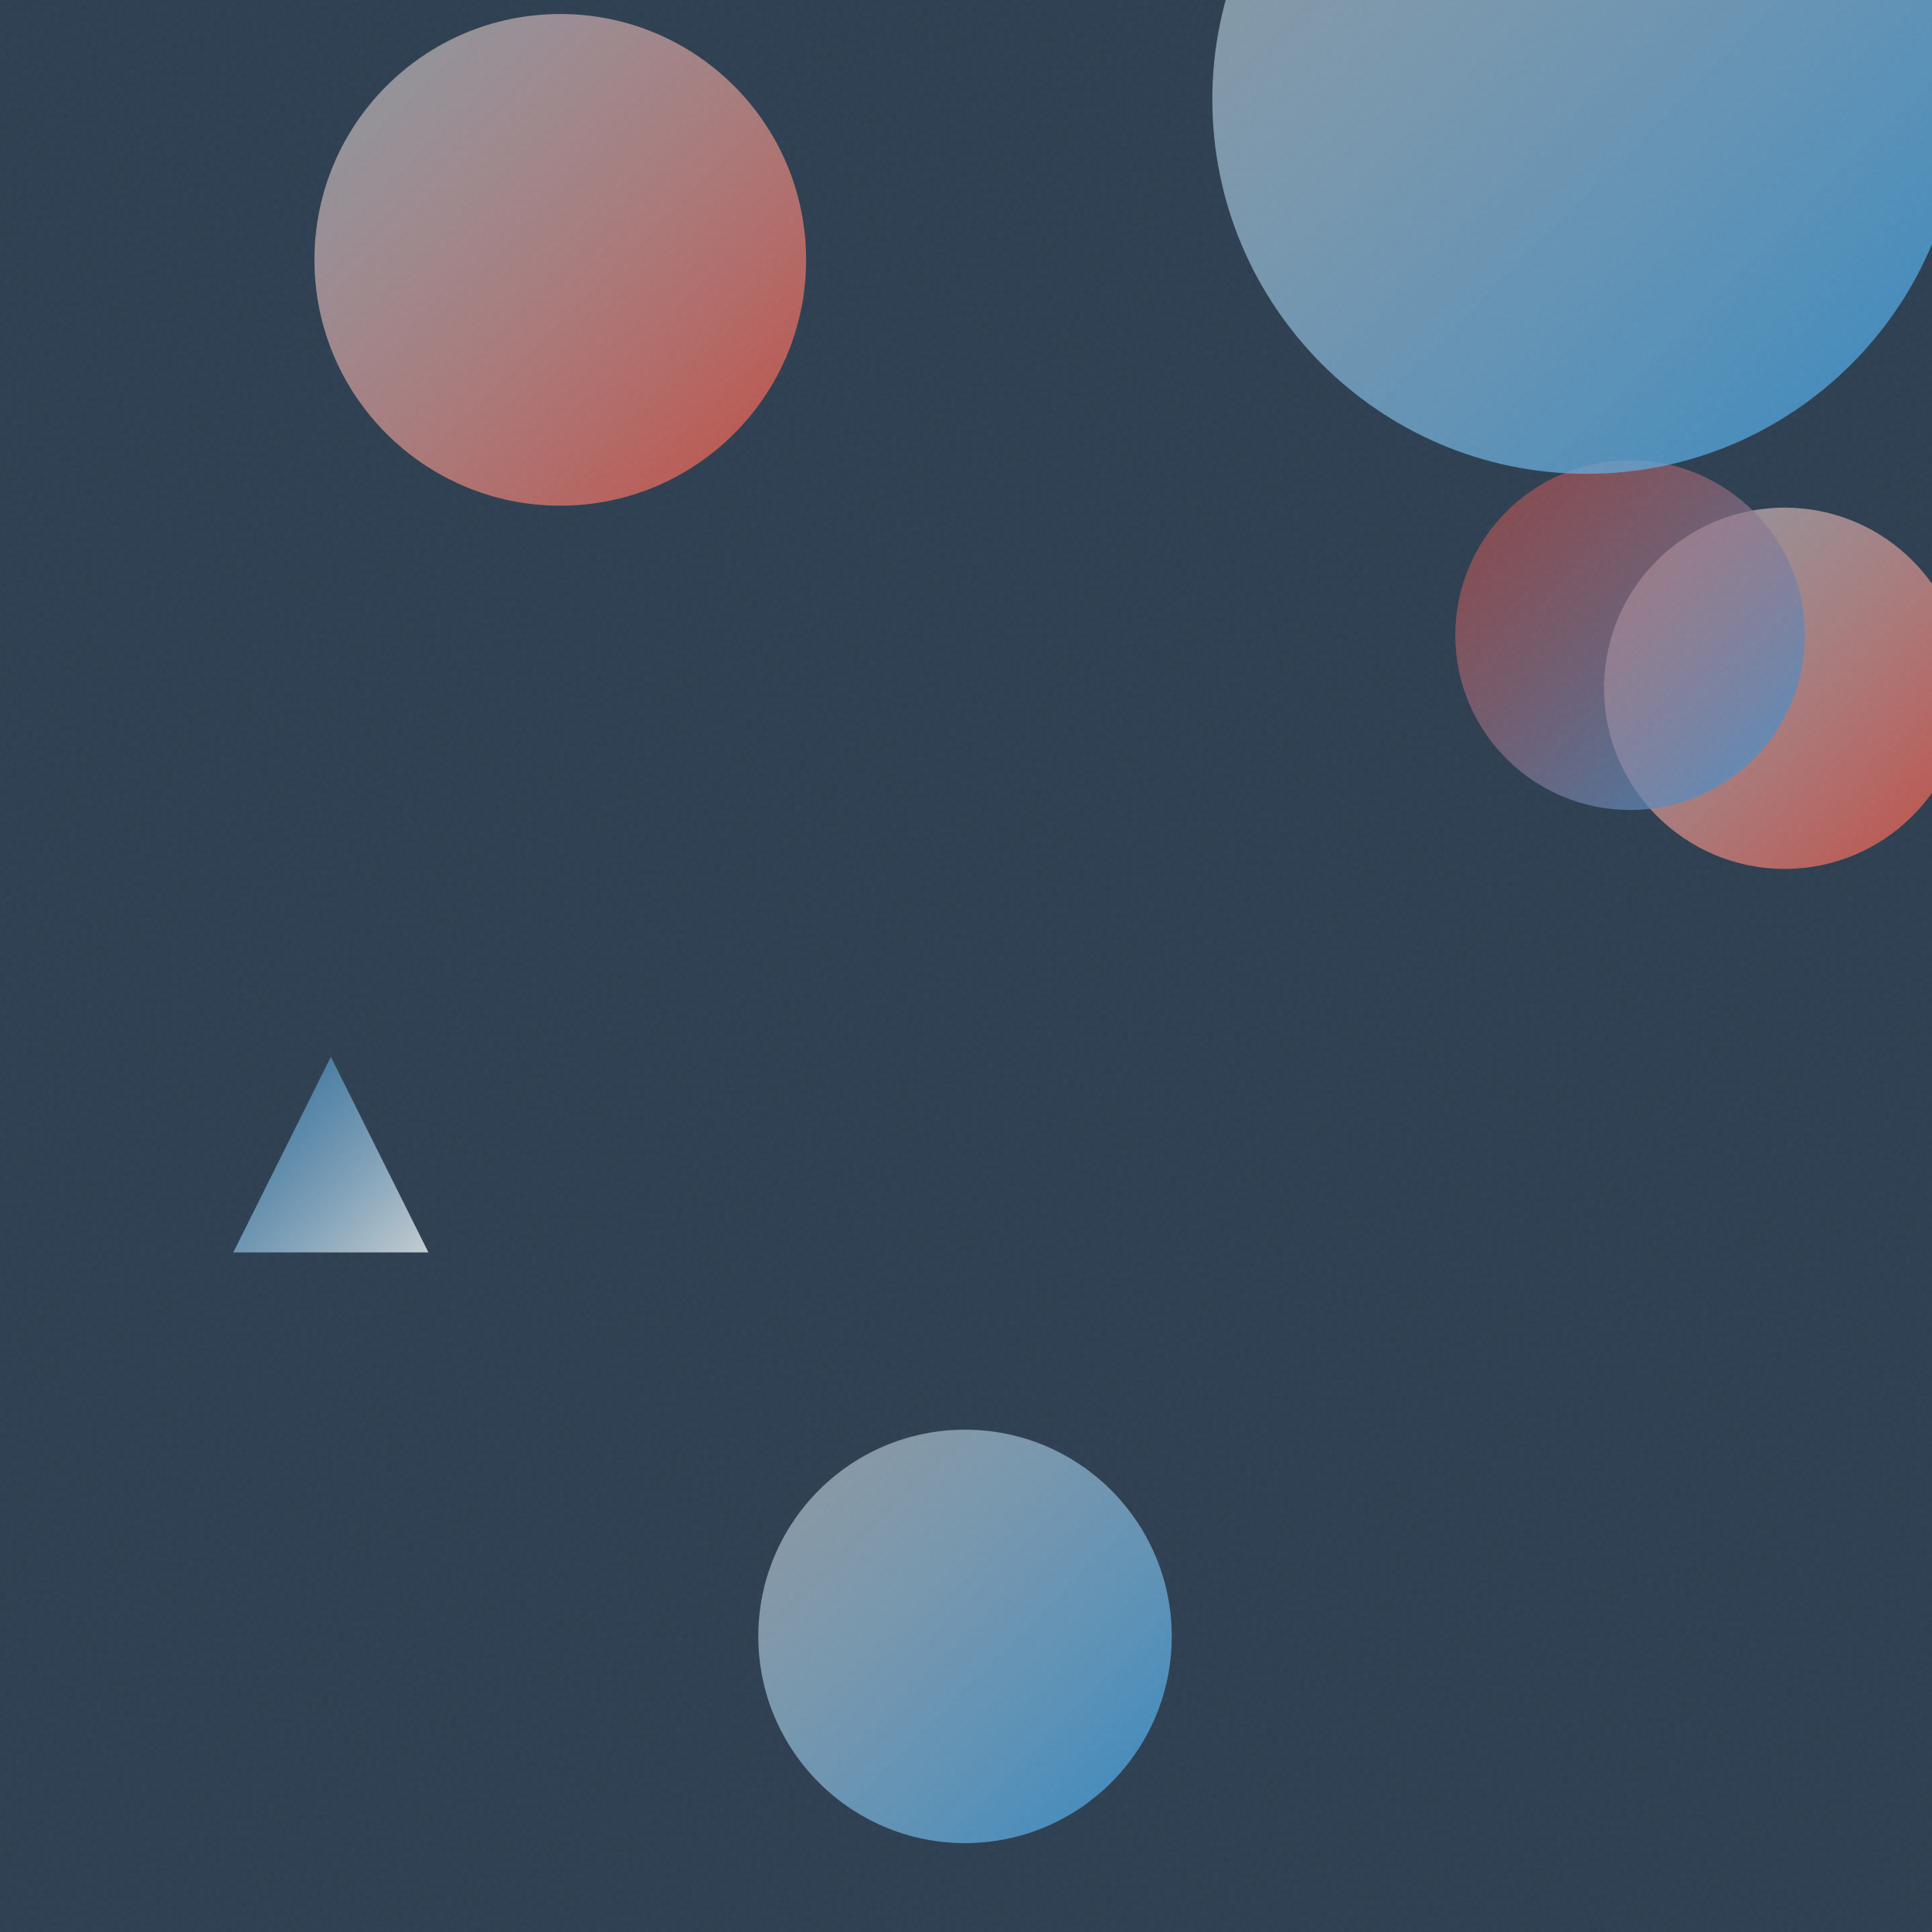
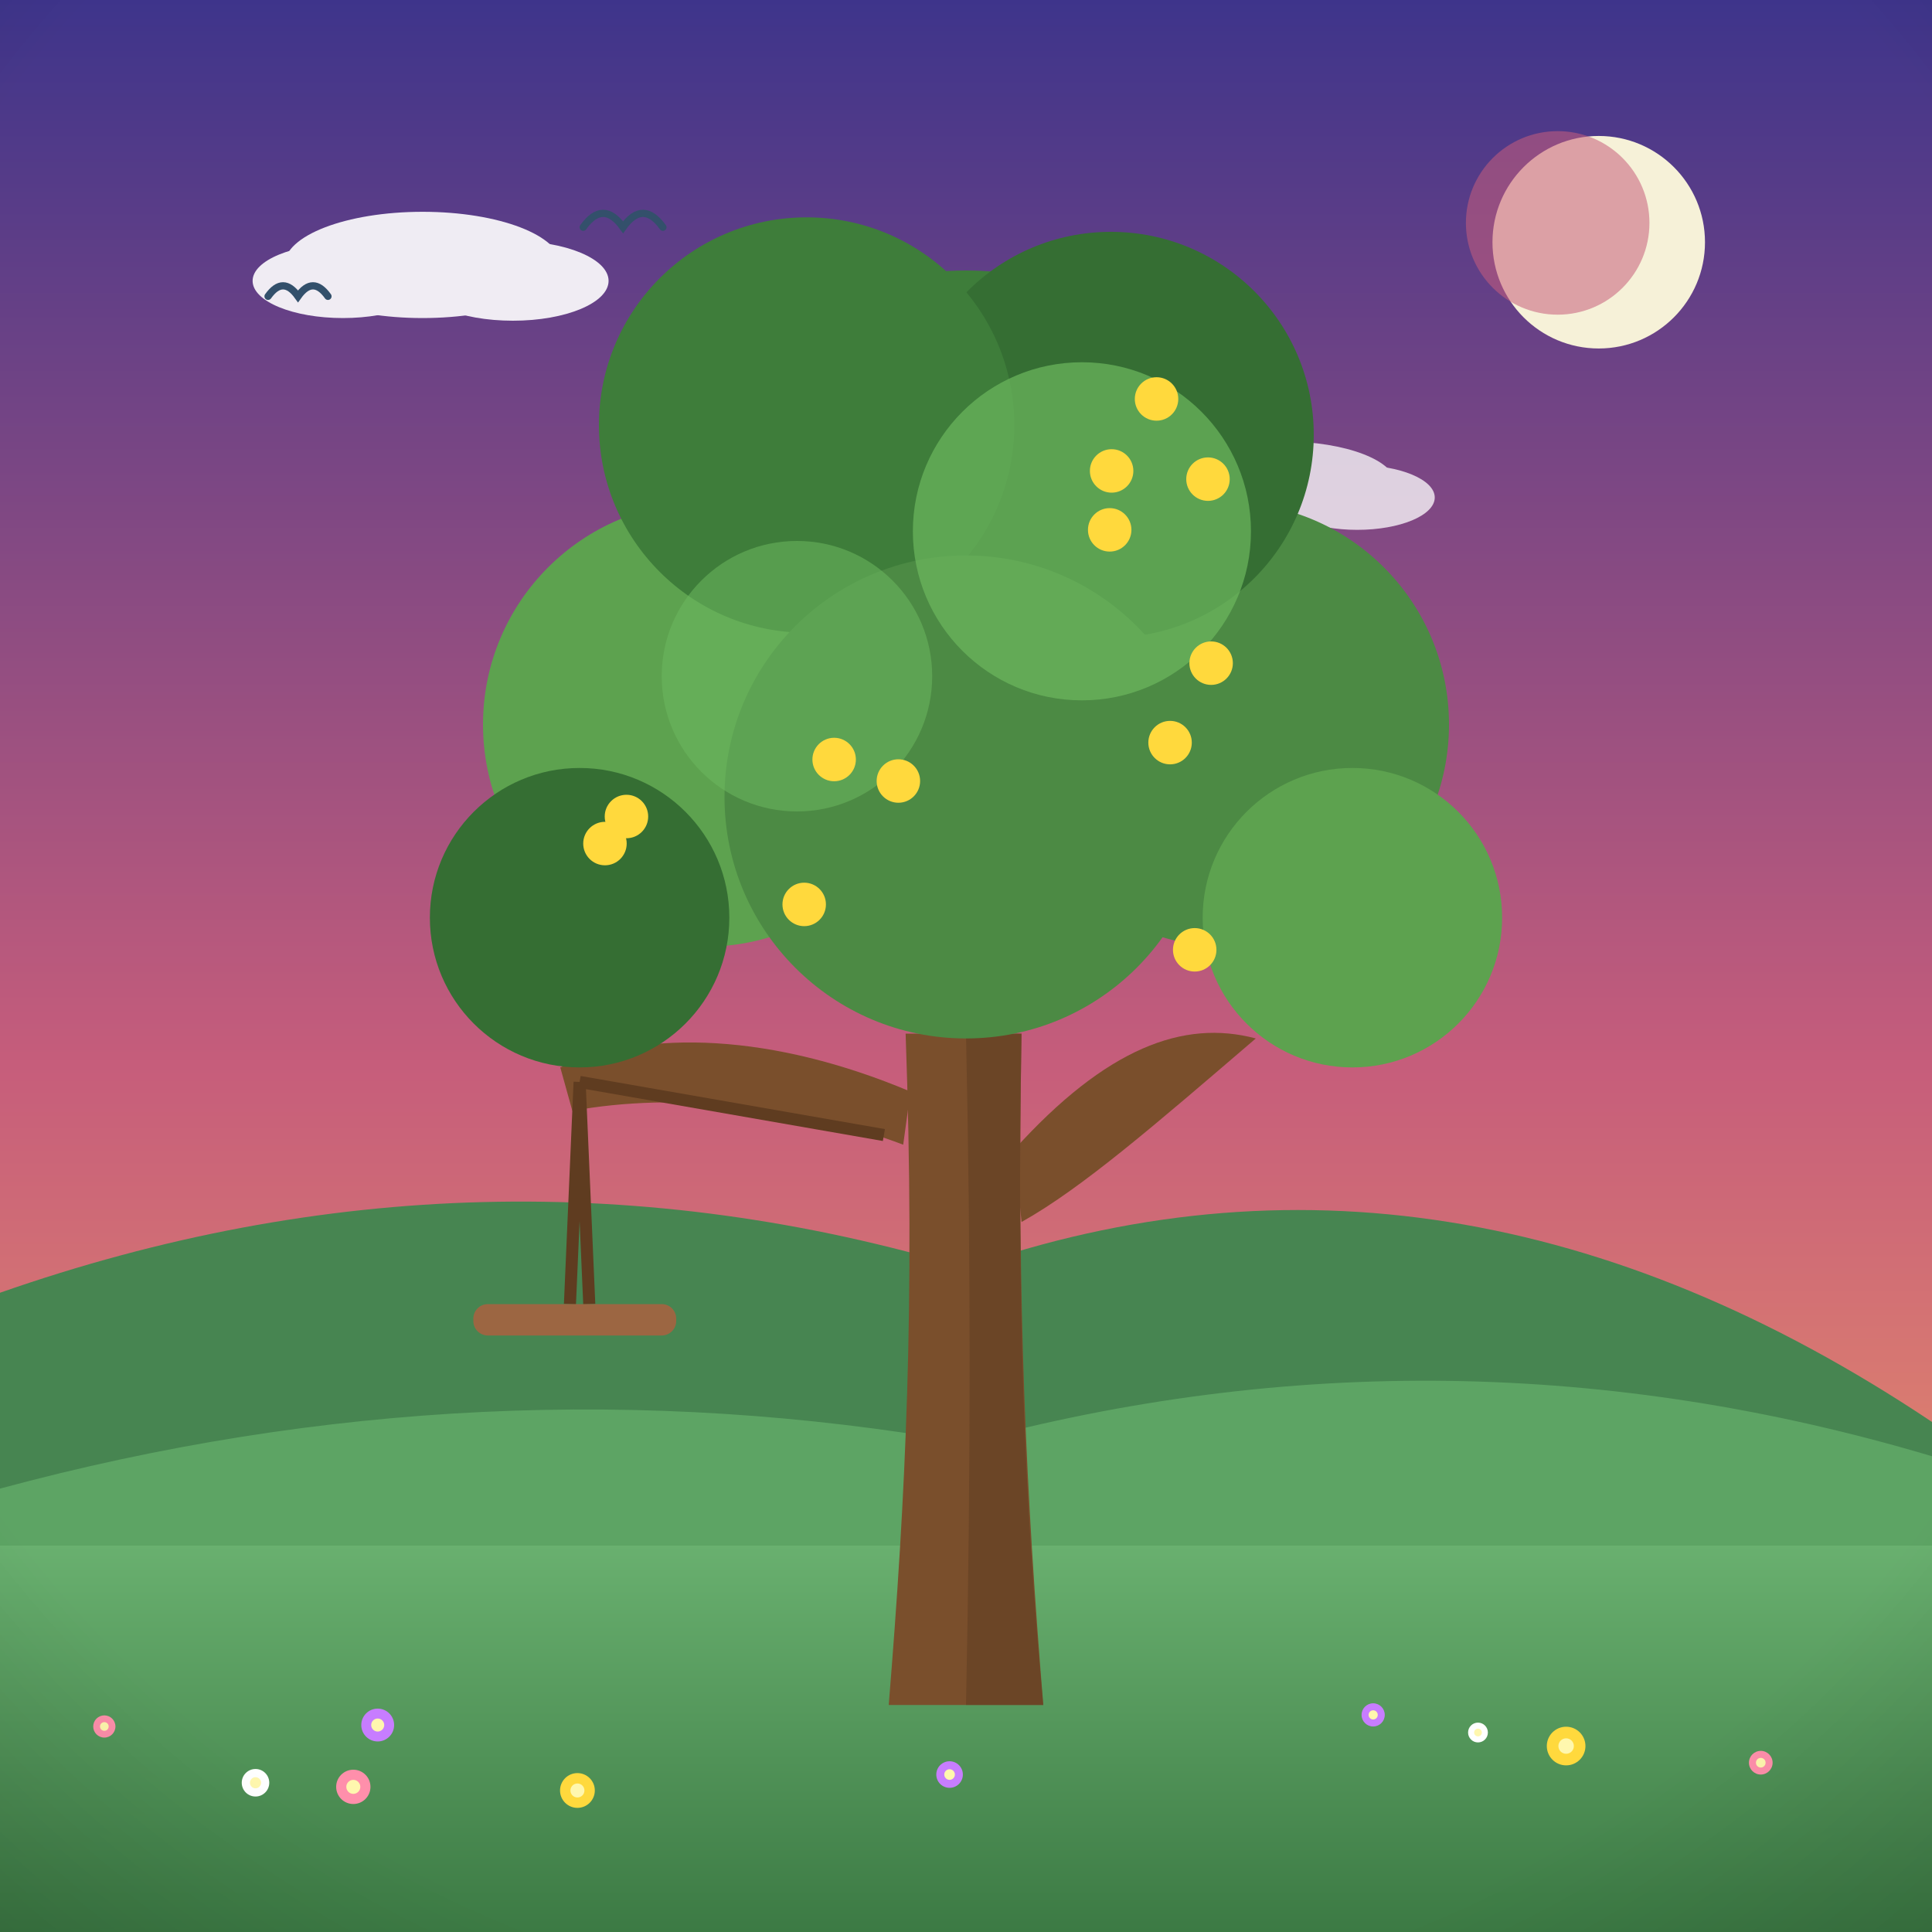
- <svg xmlns="http://www.w3.org/2000/svg" viewBox="0 0 400 400">
+ <svg xmlns="http://www.w3.org/2000/svg" viewBox="0 0 800 800">
  <defs>
-     <linearGradient id="g0" x1="332.0" y1="105.1" x2="406.9" y2="179.9" gradientUnits="userSpaceOnUse">
-       <stop offset="0" stop-color="#ECF0F1" stop-opacity="0.5" />
-       <stop offset="1" stop-color="#E74C3C" stop-opacity="0.8" />
+     <linearGradient id="sky" x1="0" y1="0" x2="0" y2="1">
+       <stop offset="0" stop-color="#3d348b" />
+       <stop offset="0.55" stop-color="#c65d7b" />
+       <stop offset="1" stop-color="#f6a860" />
    </linearGradient>
-     <linearGradient id="g1" x1="156.9" y1="296.0" x2="242.6" y2="381.7" gradientUnits="userSpaceOnUse">
-       <stop offset="0" stop-color="#ECF0F1" stop-opacity="0.5" />
-       <stop offset="1" stop-color="#3498DB" stop-opacity="0.8" />
+     <radialGradient id="sunG" cx="0.38" cy="0.35" r="0.9">
+       <stop offset="0" stop-color="#fff3b0" />
+       <stop offset="1" stop-color="#ffb703" />
+     </radialGradient>
+     <linearGradient id="ground" x1="0" y1="0" x2="0" y2="1">
+       <stop offset="0" stop-color="#69b06f" />
+       <stop offset="1" stop-color="#3c7a44" />
    </linearGradient>
-     <linearGradient id="g2" x1="301.3" y1="95.3" x2="373.7" y2="167.7" gradientUnits="userSpaceOnUse">
-       <stop offset="0" stop-color="#E74C3C" stop-opacity="0.5" />
-       <stop offset="1" stop-color="#3498DB" stop-opacity="0.8" />
+     <linearGradient id="sea" x1="0" y1="0" x2="0" y2="1">
+       <stop offset="0" stop-color="#3d9bc4" />
+       <stop offset="1" stop-color="#1668a0" />
    </linearGradient>
-     <linearGradient id="g3" x1="65.1" y1="2.9" x2="166.9" y2="104.7" gradientUnits="userSpaceOnUse">
-       <stop offset="0" stop-color="#ECF0F1" stop-opacity="0.5" />
-       <stop offset="1" stop-color="#E74C3C" stop-opacity="0.8" />
+     <linearGradient id="shade" x1="0" y1="0" x2="0" y2="1">
+       <stop offset="0" stop-color="#ffffff" stop-opacity="0.20" />
+       <stop offset="0.5" stop-color="#ffffff" stop-opacity="0" />
+       <stop offset="1" stop-color="#000000" stop-opacity="0.16" />
    </linearGradient>
-     <linearGradient id="g4" x1="48.3" y1="218.8" x2="88.7" y2="259.3" gradientUnits="userSpaceOnUse">
-       <stop offset="0" stop-color="#3498DB" stop-opacity="0.5" />
-       <stop offset="1" stop-color="#ECF0F1" stop-opacity="0.8" />
-     </linearGradient>
-     <linearGradient id="g5" x1="251.0" y1="-56.9" x2="406.0" y2="98.1" gradientUnits="userSpaceOnUse">
-       <stop offset="0" stop-color="#ECF0F1" stop-opacity="0.5" />
-       <stop offset="1" stop-color="#3498DB" stop-opacity="0.8" />
-     </linearGradient>
-     <filter id="n">
-       <feTurbulence type="fractalNoise" baseFrequency="0.9" numOctaves="2" stitchTiles="stitch" />
-       <feColorMatrix type="saturate" values="0" />
-     </filter>
+     <radialGradient id="vig" cx="0.5" cy="0.42" r="0.85">
+       <stop offset="0.72" stop-color="#000000" stop-opacity="0" />
+       <stop offset="1" stop-color="#000000" stop-opacity="0.20" />
+     </radialGradient>
  </defs>
-   <rect width="400" height="400" fill="#2C3E50" />
-   <circle cx="369.5" cy="142.5" r="37.4" fill="url(#g0)" />
-   <circle cx="199.8" cy="338.8" r="42.8" fill="url(#g1)" />
-   <circle cx="337.5" cy="131.5" r="36.2" fill="url(#g2)" />
-   <circle cx="116.0" cy="53.8" r="50.9" fill="url(#g3)" />
-   <path d="M 68.5 218.8 L 88.7 259.3 L 48.3 259.3 Z" fill="url(#g4)" />
-   <circle cx="328.5" cy="20.6" r="77.5" fill="url(#g5)" />
-   <rect width="400" height="400" filter="url(#n)" opacity="0.05" />
+   <rect width="800" height="800" fill="url(#sky)" />
+   <circle cx="662" cy="100.3" r="44" fill="#f6f1d8" />
+   <circle cx="645" cy="92.3" r="38" fill="#c65d7b" opacity="0.55" />
+   <g fill="#ffffff" opacity="0.9">
+     <ellipse cx="175" cy="109.7" rx="57.2" ry="22" />
+     <ellipse cx="142" cy="116.3" rx="37.4" ry="15.4" />
+     <ellipse cx="212.4" cy="116.3" rx="39.6" ry="16.5" />
+   </g>
+   <g fill="#ffffff" opacity="0.75">
+     <ellipse cx="531.7" cy="200.6" rx="46.3" ry="17.8" />
+     <ellipse cx="505" cy="206" rx="30.3" ry="12.5" />
+     <ellipse cx="562" cy="206" rx="32.1" ry="13.4" />
+   </g>
+   <path d="M0 684 L0 535.3 Q 200 465.3 400 525.1 Q 600 455.1 800 588.8 L800 684 Z" fill="#478551" />
+   <path d="M0 730 L0 616.4 Q 200 562.4 400 597.4 Q 600 543.4 800 603 L800 730 Z" fill="#5da464" />
+   <rect y="640" width="800" height="160" fill="url(#ground)" />
+   <path d="M 479.1 174.1 Q 485.9 164.6 492.7 174.1 Q 499.5 164.6 506.2 174.1" fill="none" stroke="#33506b" stroke-width="3" stroke-linecap="round" />
+   <path d="M 111 122.7 Q 117.2 114 123.4 122.7 Q 129.6 114 135.8 122.7" fill="none" stroke="#33506b" stroke-width="3" stroke-linecap="round" />
+   <path d="M 241.5 94.1 Q 249.7 82.6 258 94.1 Q 266.2 82.6 274.5 94.1" fill="none" stroke="#33506b" stroke-width="3" stroke-linecap="round" />
+   <g transform="translate(400 0) scale(-1 1) translate(-400 0)">
+     <path d="M368 706 C 375 620 379 540 377 428 L 425 428 C 421 540 425 620 432 706 Z" fill="#7a4f2c" />
+     <path d="M380 476 C 342 434 310 422 280 430 C 322 466 352 492 377 506 Z" fill="#7a4f2c" />
+     <path d="M423 452 C 480 428 532 426 568 442 L 563 460 C 520 452 468 458 426 474 Z" fill="#7a4f2c" />
+     <path d="M377 428 C 379 540 376 620 368 706 L 400 706 C 398 610 398 520 400 428 Z" fill="#5f3c20" opacity="0.55" />
+     <circle cx="400" cy="240" r="128" fill="#3e7d3a" />
+     <circle cx="292" cy="300" r="92" fill="#4c8a44" />
+     <circle cx="508" cy="300" r="92" fill="#5da24f" />
+     <circle cx="340" cy="180" r="84" fill="#356e33" />
+     <circle cx="466" cy="176" r="86" fill="#3e7d3a" />
+     <circle cx="400" cy="330" r="100" fill="#4c8a44" />
+     <circle cx="240" cy="380" r="62" fill="#5da24f" />
+     <circle cx="560" cy="380" r="62" fill="#356e33" />
+     <circle cx="352" cy="220" r="70" fill="#6cb85e" opacity="0.7" />
+     <circle cx="470" cy="280" r="56" fill="#6cb85e" opacity="0.55" />
+     <circle cx="549.5" cy="349.3" r="9" fill="#ffd93d" />
+     <circle cx="339.7" cy="195" r="9" fill="#ffd93d" />
+     <circle cx="315.5" cy="307.5" r="9" fill="#ffd93d" />
+     <circle cx="467" cy="374.5" r="9" fill="#ffd93d" />
+     <circle cx="540.6" cy="338.1" r="9" fill="#ffd93d" />
+     <circle cx="321.1" cy="165.2" r="9" fill="#ffd93d" />
+     <circle cx="428" cy="323.4" r="9" fill="#ffd93d" />
+     <circle cx="305.3" cy="393.3" r="9" fill="#ffd93d" />
+     <circle cx="299.8" cy="198.4" r="9" fill="#ffd93d" />
+     <circle cx="340.5" cy="219.4" r="9" fill="#ffd93d" />
+     <circle cx="454.6" cy="314.5" r="9" fill="#ffd93d" />
+     <circle cx="298.5" cy="274.6" r="9" fill="#ffd93d" />
+     <path d="M434 470 L 560 448 M560 448 L 556 540 M560 448 L 564 540" stroke="#5f3c20" stroke-width="5" />
+     <rect x="520" y="540" width="84" height="13" rx="6" fill="#9c6642" />
+     <circle cx="151.5" cy="723" r="8" fill="#ffd93d" />
+     <circle cx="151.5" cy="723" r="3.2" fill="#fff7ae" />
+     <circle cx="643.6" cy="714.3" r="6.8" fill="#c77dff" />
+     <circle cx="643.6" cy="714.3" r="2.7" fill="#fff7ae" />
+     <circle cx="756.8" cy="714.9" r="4.6" fill="#ff8fab" />
+     <circle cx="756.8" cy="714.9" r="1.8" fill="#fff7ae" />
+     <circle cx="406.8" cy="734.8" r="5.5" fill="#c77dff" />
+     <circle cx="406.8" cy="734.8" r="2.2" fill="#fff7ae" />
+     <circle cx="231.4" cy="710.1" r="4.8" fill="#c77dff" />
+     <circle cx="231.4" cy="710.1" r="1.9" fill="#fff7ae" />
+     <circle cx="653.7" cy="739.9" r="7.1" fill="#ff8fab" />
+     <circle cx="653.7" cy="739.9" r="2.9" fill="#fff7ae" />
+     <circle cx="560.9" cy="741.4" r="7.2" fill="#ffd93d" />
+     <circle cx="560.9" cy="741.4" r="2.9" fill="#fff7ae" />
+     <circle cx="188" cy="717.4" r="4.1" fill="#ffffff" />
+     <circle cx="188" cy="717.4" r="1.6" fill="#fff7ae" />
+     <circle cx="70.9" cy="729.9" r="4.9" fill="#ff8fab" />
+     <circle cx="70.9" cy="729.9" r="2" fill="#fff7ae" />
+     <circle cx="694.2" cy="738.2" r="5.7" fill="#ffffff" />
+     <circle cx="694.2" cy="738.2" r="2.3" fill="#fff7ae" />
+   </g>
+   <rect width="800" height="800" fill="url(#vig)" />
</svg>
